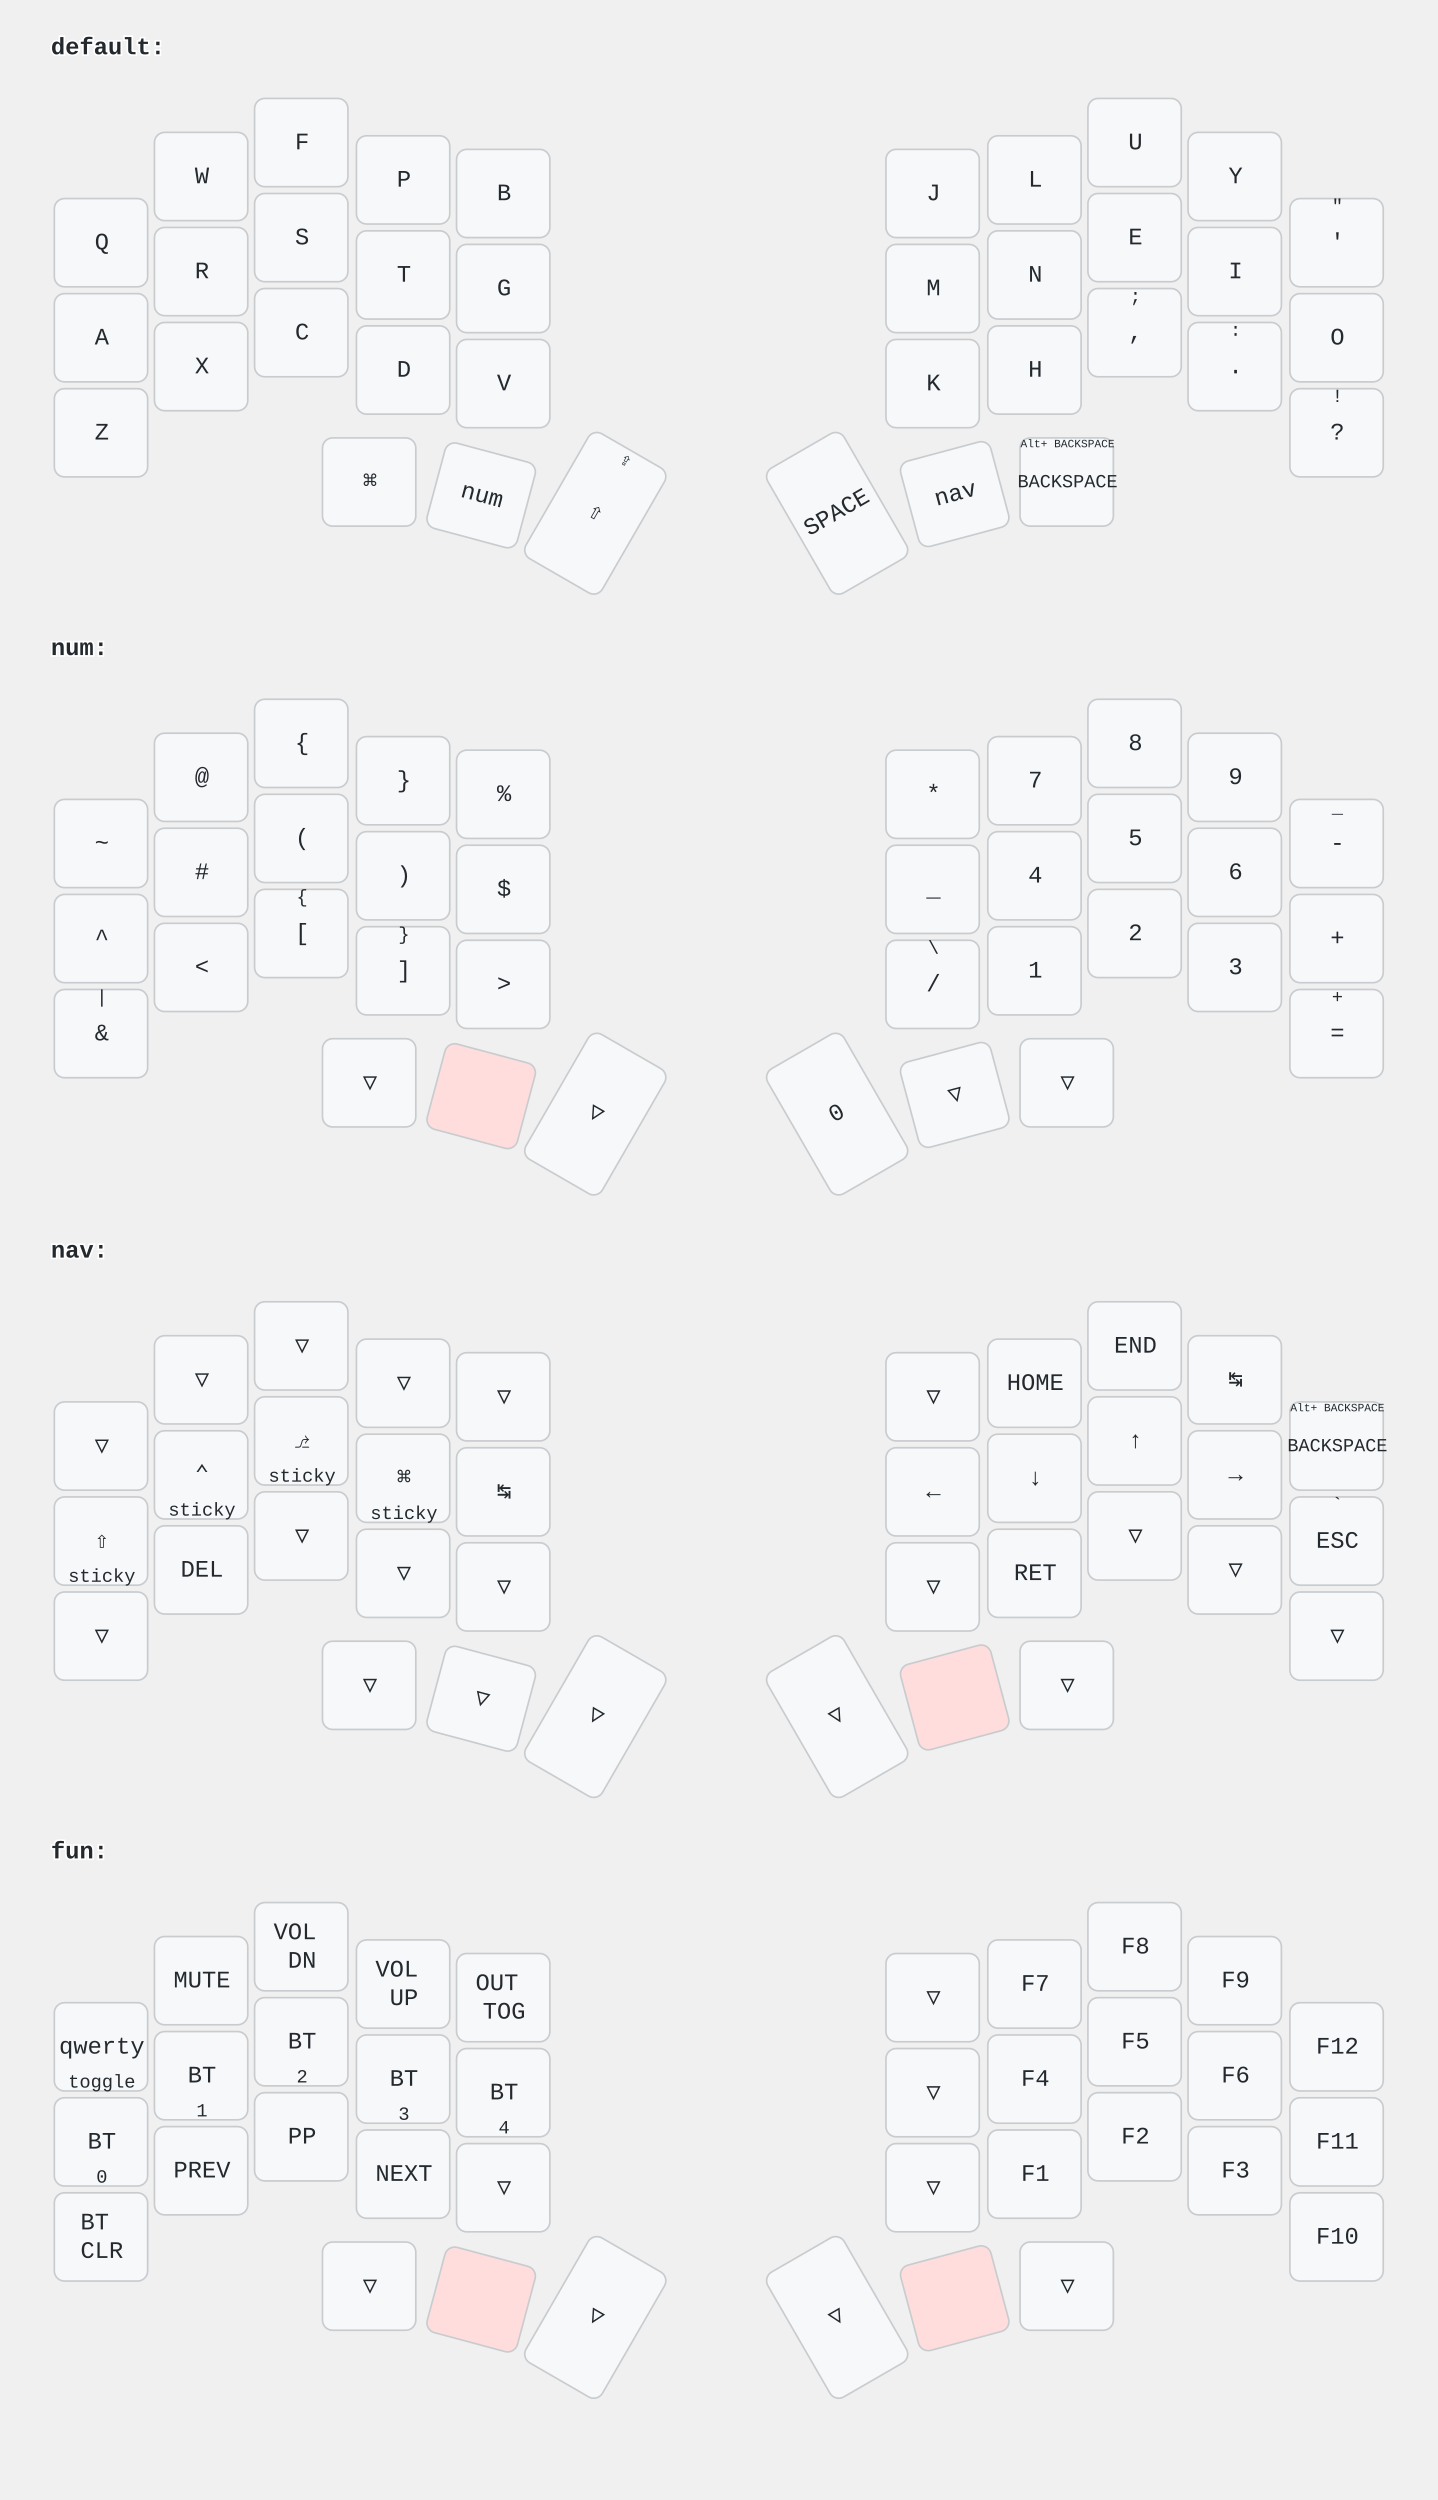
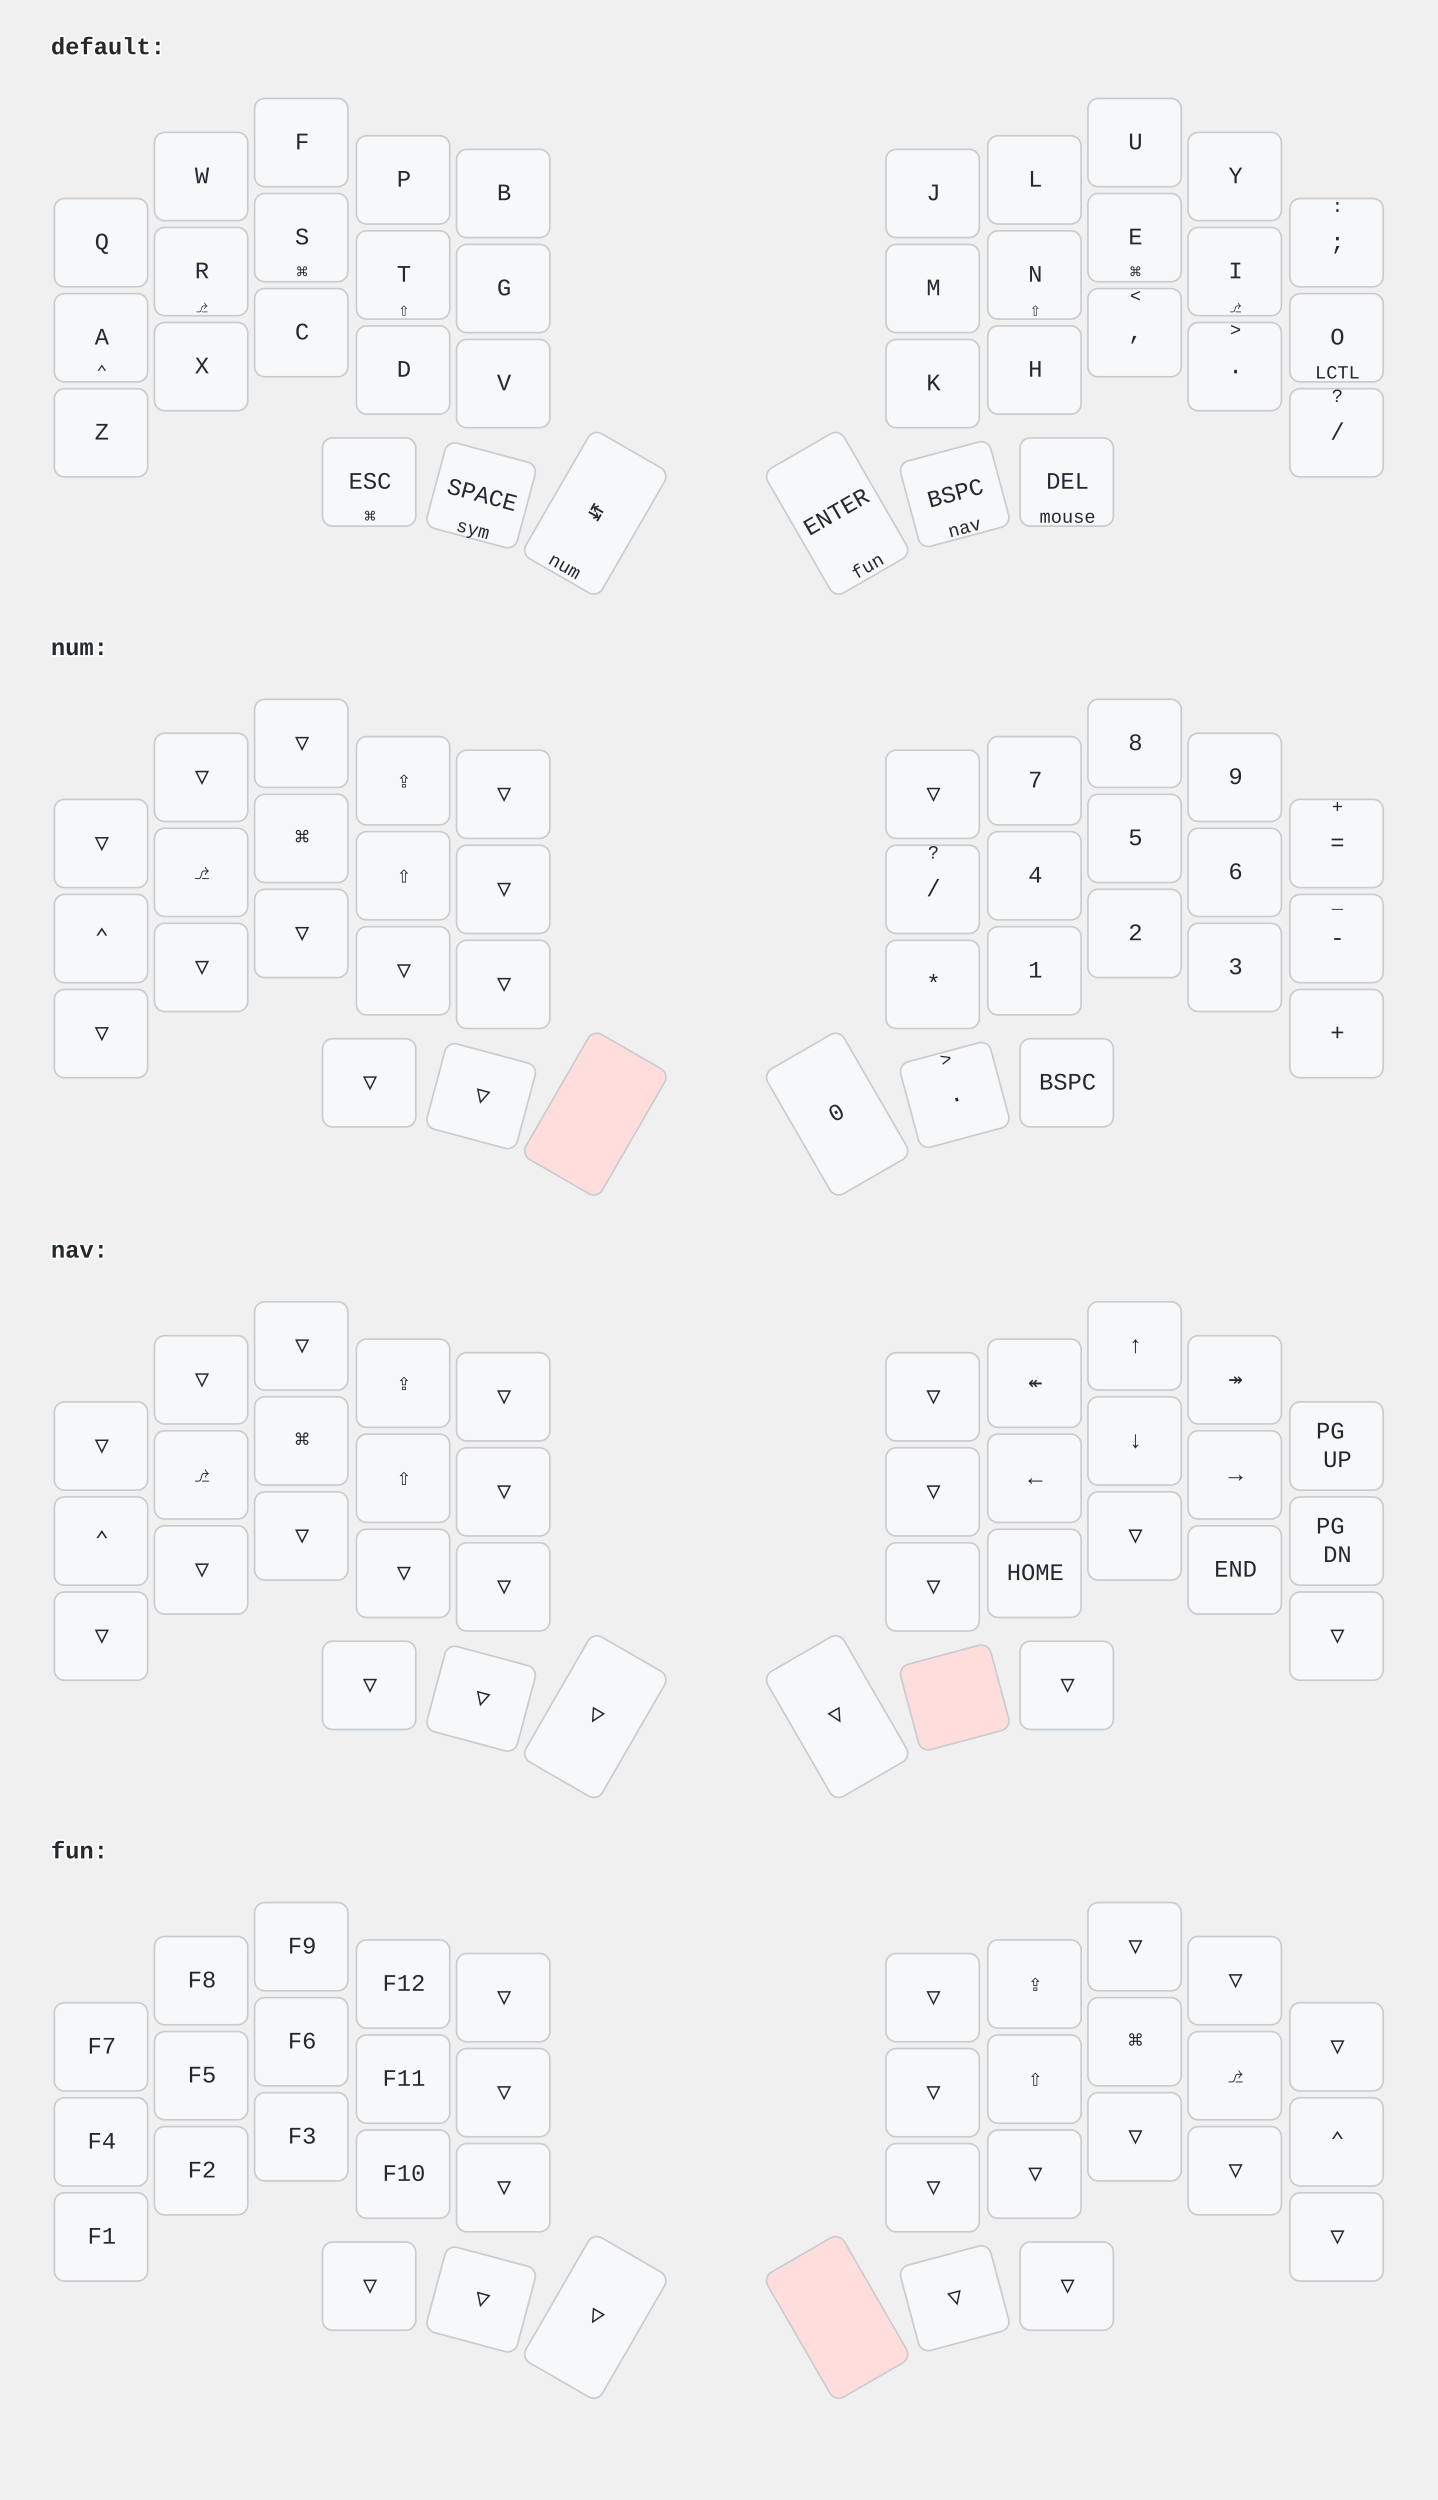
<svg xmlns="http://www.w3.org/2000/svg" width="847" height="1473" viewBox="0 0 847 1473" class="keymap">
  <style>/* font and background color specifications */
svg {
    font-family: SFMono-Regular,Consolas,Liberation Mono,Menlo,monospace;
    font-size: 14px;
    font-kerning: normal;
    text-rendering: optimizeLegibility;
    fill: #24292e;
}

/* default key styling */
rect {
    fill: #f6f8fa;
    stroke: #c9cccf;
    stroke-width: 1;
}

/* color accent for combo boxes */
rect.combo {
    fill: #cdf;
}

/* color accent for held keys */
rect.held, rect.combo.held {
    fill: #fdd;
}

/* color accent for ghost (optional) keys */
rect.ghost, rect.combo.ghost {
    fill: #ddd;
}

text {
    text-anchor: middle;
    dominant-baseline: middle;
}

/* styling for layer labels */
text.label {
    font-weight: bold;
    text-anchor: start;
    stroke: white;
    stroke-width: 2;
    paint-order: stroke;
}

/* styling for combo tap, and key hold/shifted label text */
text.combo, text.hold, text.shifted {
    font-size: 11px;
}

text.hold {
    text-anchor: middle;
    dominant-baseline: auto;
}

text.shifted {
    text-anchor: middle;
    dominant-baseline: hanging;
}

/* styling for hold/shifted label text in combo box */
text.combo.hold, text.combo.shifted {
    font-size: 8px;
}

/* styling for combo dendrons */
path {
    stroke-width: 1;
    stroke: gray;
    fill: none;
}
</style>
  <g transform="translate(30, 0)" class="layer-default">
-     <text x="0" y="28" class="label">default:</text>
+     <text x="0" y="28" class="label" id="default">default:</text>
    <g transform="translate(0, 56)">
      <g transform="translate(30, 87)" class="key keypos-0">
        <rect rx="6" ry="6" x="-28" y="-26" width="55" height="52" class="key" />
        <text x="0" y="0" class="key tap">Q</text>
      </g>
      <g transform="translate(89, 48)" class="key keypos-1">
        <rect rx="6" ry="6" x="-28" y="-26" width="55" height="52" class="key" />
        <text x="0" y="0" class="key tap">W</text>
      </g>
      <g transform="translate(148, 28)" class="key keypos-2">
        <rect rx="6" ry="6" x="-28" y="-26" width="55" height="52" class="key" />
        <text x="0" y="0" class="key tap">F</text>
      </g>
      <g transform="translate(208, 50)" class="key keypos-3">
        <rect rx="6" ry="6" x="-28" y="-26" width="55" height="52" class="key" />
        <text x="0" y="0" class="key tap">P</text>
      </g>
      <g transform="translate(267, 58)" class="key keypos-4">
        <rect rx="6" ry="6" x="-28" y="-26" width="55" height="52" class="key" />
        <text x="0" y="0" class="key tap">B</text>
      </g>
      <g transform="translate(520, 58)" class="key keypos-5">
        <rect rx="6" ry="6" x="-28" y="-26" width="55" height="52" class="key" />
        <text x="0" y="0" class="key tap">J</text>
      </g>
      <g transform="translate(580, 50)" class="key keypos-6">
        <rect rx="6" ry="6" x="-28" y="-26" width="55" height="52" class="key" />
        <text x="0" y="0" class="key tap">L</text>
      </g>
      <g transform="translate(639, 28)" class="key keypos-7">
        <rect rx="6" ry="6" x="-28" y="-26" width="55" height="52" class="key" />
        <text x="0" y="0" class="key tap">U</text>
      </g>
      <g transform="translate(698, 48)" class="key keypos-8">
        <rect rx="6" ry="6" x="-28" y="-26" width="55" height="52" class="key" />
        <text x="0" y="0" class="key tap">Y</text>
      </g>
      <g transform="translate(758, 87)" class="key keypos-9">
        <rect rx="6" ry="6" x="-28" y="-26" width="55" height="52" class="key" />
-         <text x="0" y="0" class="key tap">'</text>
-         <text x="0" y="-24" class="key shifted">"</text>
+         <text x="0" y="0" class="key tap">;</text>
+         <text x="0" y="-24" class="key shifted">:</text>
      </g>
      <g transform="translate(30, 143)" class="key keypos-10">
        <rect rx="6" ry="6" x="-28" y="-26" width="55" height="52" class="key" />
        <text x="0" y="0" class="key tap">A</text>
+         <text x="0" y="24" class="key hold">⌃</text>
      </g>
      <g transform="translate(89, 104)" class="key keypos-11">
        <rect rx="6" ry="6" x="-28" y="-26" width="55" height="52" class="key" />
        <text x="0" y="0" class="key tap">R</text>
+         <text x="0" y="24" class="key hold">⎇</text>
      </g>
      <g transform="translate(148, 84)" class="key keypos-12">
        <rect rx="6" ry="6" x="-28" y="-26" width="55" height="52" class="key" />
        <text x="0" y="0" class="key tap">S</text>
+         <text x="0" y="24" class="key hold">⌘</text>
      </g>
      <g transform="translate(208, 106)" class="key keypos-13">
        <rect rx="6" ry="6" x="-28" y="-26" width="55" height="52" class="key" />
        <text x="0" y="0" class="key tap">T</text>
+         <text x="0" y="24" class="key hold">⇧</text>
      </g>
      <g transform="translate(267, 114)" class="key keypos-14">
        <rect rx="6" ry="6" x="-28" y="-26" width="55" height="52" class="key" />
        <text x="0" y="0" class="key tap">G</text>
      </g>
      <g transform="translate(520, 114)" class="key keypos-15">
        <rect rx="6" ry="6" x="-28" y="-26" width="55" height="52" class="key" />
        <text x="0" y="0" class="key tap">M</text>
      </g>
      <g transform="translate(580, 106)" class="key keypos-16">
        <rect rx="6" ry="6" x="-28" y="-26" width="55" height="52" class="key" />
        <text x="0" y="0" class="key tap">N</text>
+         <text x="0" y="24" class="key hold">⇧</text>
      </g>
      <g transform="translate(639, 84)" class="key keypos-17">
        <rect rx="6" ry="6" x="-28" y="-26" width="55" height="52" class="key" />
        <text x="0" y="0" class="key tap">E</text>
+         <text x="0" y="24" class="key hold">⌘</text>
      </g>
      <g transform="translate(698, 104)" class="key keypos-18">
        <rect rx="6" ry="6" x="-28" y="-26" width="55" height="52" class="key" />
        <text x="0" y="0" class="key tap">I</text>
+         <text x="0" y="24" class="key hold">⎇</text>
      </g>
      <g transform="translate(758, 143)" class="key keypos-19">
        <rect rx="6" ry="6" x="-28" y="-26" width="55" height="52" class="key" />
        <text x="0" y="0" class="key tap">O</text>
+         <text x="0" y="24" class="key hold">LCTL</text>
      </g>
      <g transform="translate(30, 199)" class="key keypos-20">
        <rect rx="6" ry="6" x="-28" y="-26" width="55" height="52" class="key" />
        <text x="0" y="0" class="key tap">Z</text>
      </g>
      <g transform="translate(89, 160)" class="key keypos-21">
        <rect rx="6" ry="6" x="-28" y="-26" width="55" height="52" class="key" />
        <text x="0" y="0" class="key tap">X</text>
      </g>
      <g transform="translate(148, 140)" class="key keypos-22">
        <rect rx="6" ry="6" x="-28" y="-26" width="55" height="52" class="key" />
        <text x="0" y="0" class="key tap">C</text>
      </g>
      <g transform="translate(208, 162)" class="key keypos-23">
        <rect rx="6" ry="6" x="-28" y="-26" width="55" height="52" class="key" />
        <text x="0" y="0" class="key tap">D</text>
      </g>
      <g transform="translate(267, 170)" class="key keypos-24">
        <rect rx="6" ry="6" x="-28" y="-26" width="55" height="52" class="key" />
        <text x="0" y="0" class="key tap">V</text>
      </g>
      <g transform="translate(520, 170)" class="key keypos-25">
        <rect rx="6" ry="6" x="-28" y="-26" width="55" height="52" class="key" />
        <text x="0" y="0" class="key tap">K</text>
      </g>
      <g transform="translate(580, 162)" class="key keypos-26">
        <rect rx="6" ry="6" x="-28" y="-26" width="55" height="52" class="key" />
        <text x="0" y="0" class="key tap">H</text>
      </g>
      <g transform="translate(639, 140)" class="key keypos-27">
        <rect rx="6" ry="6" x="-28" y="-26" width="55" height="52" class="key" />
        <text x="0" y="0" class="key tap">,</text>
-         <text x="0" y="-24" class="key shifted">;</text>
+         <text x="0" y="-24" class="key shifted">&lt;</text>
      </g>
      <g transform="translate(698, 160)" class="key keypos-28">
        <rect rx="6" ry="6" x="-28" y="-26" width="55" height="52" class="key" />
        <text x="0" y="0" class="key tap">.</text>
-         <text x="0" y="-24" class="key shifted">:</text>
+         <text x="0" y="-24" class="key shifted">&gt;</text>
      </g>
      <g transform="translate(758, 199)" class="key keypos-29">
        <rect rx="6" ry="6" x="-28" y="-26" width="55" height="52" class="key" />
-         <text x="0" y="0" class="key tap">?</text>
-         <text x="0" y="-24" class="key shifted">!</text>
+         <text x="0" y="0" class="key tap">/</text>
+         <text x="0" y="-24" class="key shifted">?</text>
      </g>
      <g transform="translate(188, 228)" class="key keypos-30">
        <rect rx="6" ry="6" x="-28" y="-26" width="55" height="52" class="key" />
-         <text x="0" y="0" class="key tap">⌘</text>
+         <text x="0" y="0" class="key tap">ESC</text>
+         <text x="0" y="24" class="key hold">⌘</text>
      </g>
      <g transform="translate(254, 236) rotate(15.0)" class="key keypos-31">
        <rect rx="6" ry="6" x="-28" y="-26" width="55" height="52" class="key" />
-         <text x="0" y="0" class="key tap">num</text>
+         <text x="0" y="0" class="key tap">SPACE</text>
+         <text x="0" y="24" class="key hold">sym</text>
      </g>
      <g transform="translate(321, 246) rotate(30.0)" class="key keypos-32">
        <rect rx="6" ry="6" x="-26" y="-42" width="52" height="85" class="key" />
-         <text x="0" y="0" class="key tap">⇧</text>
-         <text x="0" y="-40" class="key shifted">⇪</text>
+         <text x="0" y="0" class="key tap">↹</text>
+         <a href="#num">
+           <text x="0" y="40" class="key hold layer-activator">num</text>
+         </a>
      </g>
      <g transform="translate(463, 246) rotate(-30.0)" class="key keypos-33">
        <rect rx="6" ry="6" x="-26" y="-42" width="52" height="85" class="key" />
-         <text x="0" y="0" class="key tap">SPACE</text>
+         <text x="0" y="0" class="key tap">ENTER</text>
+         <a href="#fun">
+           <text x="0" y="40" class="key hold layer-activator">fun</text>
+         </a>
      </g>
      <g transform="translate(533, 235) rotate(-15.0)" class="key keypos-34">
        <rect rx="6" ry="6" x="-28" y="-26" width="55" height="52" class="key" />
-         <text x="0" y="0" class="key tap">nav</text>
+         <text x="0" y="0" class="key tap">BSPC</text>
+         <a href="#nav">
+           <text x="0" y="24" class="key hold layer-activator">nav</text>
+         </a>
      </g>
      <g transform="translate(599, 228)" class="key keypos-35">
        <rect rx="6" ry="6" x="-28" y="-26" width="55" height="52" class="key" />
-         <text x="0" y="0" class="key tap">
-           <tspan style="font-size: 78%">BACKSPACE</tspan>
-         </text>
-         <text x="0" y="-24" class="key shifted">
-           <tspan style="font-size: 60%">Alt+ BACKSPACE</tspan>
-         </text>
+         <text x="0" y="0" class="key tap">DEL</text>
+         <text x="0" y="24" class="key hold">mouse</text>
      </g>
    </g>
  </g>
  <g transform="translate(30, 354)" class="layer-num">
-     <text x="0" y="28" class="label">num:</text>
+     <text x="0" y="28" class="label" id="num">num:</text>
    <g transform="translate(0, 56)">
-       <g transform="translate(30, 87)" class="key keypos-0">
-         <rect rx="6" ry="6" x="-28" y="-26" width="55" height="52" class="key" />
-         <text x="0" y="0" class="key tap">~</text>
-       </g>
-       <g transform="translate(89, 48)" class="key keypos-1">
-         <rect rx="6" ry="6" x="-28" y="-26" width="55" height="52" class="key" />
-         <text x="0" y="0" class="key tap">@</text>
-       </g>
-       <g transform="translate(148, 28)" class="key keypos-2">
-         <rect rx="6" ry="6" x="-28" y="-26" width="55" height="52" class="key" />
-         <text x="0" y="0" class="key tap">{</text>
+       <g transform="translate(30, 87)" class="key trans keypos-0">
+         <rect rx="6" ry="6" x="-28" y="-26" width="55" height="52" class="key trans" />
+         <text x="0" y="0" class="key trans tap">▽</text>
+       </g>
+       <g transform="translate(89, 48)" class="key trans keypos-1">
+         <rect rx="6" ry="6" x="-28" y="-26" width="55" height="52" class="key trans" />
+         <text x="0" y="0" class="key trans tap">▽</text>
+       </g>
+       <g transform="translate(148, 28)" class="key trans keypos-2">
+         <rect rx="6" ry="6" x="-28" y="-26" width="55" height="52" class="key trans" />
+         <text x="0" y="0" class="key trans tap">▽</text>
      </g>
      <g transform="translate(208, 50)" class="key keypos-3">
        <rect rx="6" ry="6" x="-28" y="-26" width="55" height="52" class="key" />
-         <text x="0" y="0" class="key tap">}</text>
-       </g>
-       <g transform="translate(267, 58)" class="key keypos-4">
-         <rect rx="6" ry="6" x="-28" y="-26" width="55" height="52" class="key" />
-         <text x="0" y="0" class="key tap">%</text>
-       </g>
-       <g transform="translate(520, 58)" class="key keypos-5">
-         <rect rx="6" ry="6" x="-28" y="-26" width="55" height="52" class="key" />
-         <text x="0" y="0" class="key tap">*</text>
+         <text x="0" y="0" class="key tap">⇪</text>
+       </g>
+       <g transform="translate(267, 58)" class="key trans keypos-4">
+         <rect rx="6" ry="6" x="-28" y="-26" width="55" height="52" class="key trans" />
+         <text x="0" y="0" class="key trans tap">▽</text>
+       </g>
+       <g transform="translate(520, 58)" class="key trans keypos-5">
+         <rect rx="6" ry="6" x="-28" y="-26" width="55" height="52" class="key trans" />
+         <text x="0" y="0" class="key trans tap">▽</text>
      </g>
      <g transform="translate(580, 50)" class="key keypos-6">
        <rect rx="6" ry="6" x="-28" y="-26" width="55" height="52" class="key" />
        <text x="0" y="0" class="key tap">7</text>
      </g>
      <g transform="translate(639, 28)" class="key keypos-7">
        <rect rx="6" ry="6" x="-28" y="-26" width="55" height="52" class="key" />
        <text x="0" y="0" class="key tap">8</text>
      </g>
      <g transform="translate(698, 48)" class="key keypos-8">
        <rect rx="6" ry="6" x="-28" y="-26" width="55" height="52" class="key" />
        <text x="0" y="0" class="key tap">9</text>
      </g>
      <g transform="translate(758, 87)" class="key keypos-9">
+         <rect rx="6" ry="6" x="-28" y="-26" width="55" height="52" class="key" />
+         <text x="0" y="0" class="key tap">=</text>
+         <text x="0" y="-24" class="key shifted">+</text>
+       </g>
+       <g transform="translate(30, 143)" class="key keypos-10">
+         <rect rx="6" ry="6" x="-28" y="-26" width="55" height="52" class="key" />
+         <text x="0" y="0" class="key tap">⌃</text>
+       </g>
+       <g transform="translate(89, 104)" class="key keypos-11">
+         <rect rx="6" ry="6" x="-28" y="-26" width="55" height="52" class="key" />
+         <text x="0" y="0" class="key tap">⎇</text>
+       </g>
+       <g transform="translate(148, 84)" class="key keypos-12">
+         <rect rx="6" ry="6" x="-28" y="-26" width="55" height="52" class="key" />
+         <text x="0" y="0" class="key tap">⌘</text>
+       </g>
+       <g transform="translate(208, 106)" class="key keypos-13">
+         <rect rx="6" ry="6" x="-28" y="-26" width="55" height="52" class="key" />
+         <text x="0" y="0" class="key tap">⇧</text>
+       </g>
+       <g transform="translate(267, 114)" class="key trans keypos-14">
+         <rect rx="6" ry="6" x="-28" y="-26" width="55" height="52" class="key trans" />
+         <text x="0" y="0" class="key trans tap">▽</text>
+       </g>
+       <g transform="translate(520, 114)" class="key keypos-15">
+         <rect rx="6" ry="6" x="-28" y="-26" width="55" height="52" class="key" />
+         <text x="0" y="0" class="key tap">/</text>
+         <text x="0" y="-24" class="key shifted">?</text>
+       </g>
+       <g transform="translate(580, 106)" class="key keypos-16">
+         <rect rx="6" ry="6" x="-28" y="-26" width="55" height="52" class="key" />
+         <text x="0" y="0" class="key tap">4</text>
+       </g>
+       <g transform="translate(639, 84)" class="key keypos-17">
+         <rect rx="6" ry="6" x="-28" y="-26" width="55" height="52" class="key" />
+         <text x="0" y="0" class="key tap">5</text>
+       </g>
+       <g transform="translate(698, 104)" class="key keypos-18">
+         <rect rx="6" ry="6" x="-28" y="-26" width="55" height="52" class="key" />
+         <text x="0" y="0" class="key tap">6</text>
+       </g>
+       <g transform="translate(758, 143)" class="key keypos-19">
        <rect rx="6" ry="6" x="-28" y="-26" width="55" height="52" class="key" />
        <text x="0" y="0" class="key tap">-</text>
        <text x="0" y="-24" class="key shifted">_</text>
      </g>
-       <g transform="translate(30, 143)" class="key keypos-10">
-         <rect rx="6" ry="6" x="-28" y="-26" width="55" height="52" class="key" />
-         <text x="0" y="0" class="key tap">^</text>
-       </g>
-       <g transform="translate(89, 104)" class="key keypos-11">
-         <rect rx="6" ry="6" x="-28" y="-26" width="55" height="52" class="key" />
-         <text x="0" y="0" class="key tap">#</text>
-       </g>
-       <g transform="translate(148, 84)" class="key keypos-12">
-         <rect rx="6" ry="6" x="-28" y="-26" width="55" height="52" class="key" />
-         <text x="0" y="0" class="key tap">(</text>
-       </g>
-       <g transform="translate(208, 106)" class="key keypos-13">
-         <rect rx="6" ry="6" x="-28" y="-26" width="55" height="52" class="key" />
-         <text x="0" y="0" class="key tap">)</text>
-       </g>
-       <g transform="translate(267, 114)" class="key keypos-14">
-         <rect rx="6" ry="6" x="-28" y="-26" width="55" height="52" class="key" />
-         <text x="0" y="0" class="key tap">$</text>
-       </g>
-       <g transform="translate(520, 114)" class="key keypos-15">
-         <rect rx="6" ry="6" x="-28" y="-26" width="55" height="52" class="key" />
-         <text x="0" y="0" class="key tap">_</text>
-       </g>
-       <g transform="translate(580, 106)" class="key keypos-16">
-         <rect rx="6" ry="6" x="-28" y="-26" width="55" height="52" class="key" />
-         <text x="0" y="0" class="key tap">4</text>
-       </g>
-       <g transform="translate(639, 84)" class="key keypos-17">
-         <rect rx="6" ry="6" x="-28" y="-26" width="55" height="52" class="key" />
-         <text x="0" y="0" class="key tap">5</text>
-       </g>
-       <g transform="translate(698, 104)" class="key keypos-18">
-         <rect rx="6" ry="6" x="-28" y="-26" width="55" height="52" class="key" />
-         <text x="0" y="0" class="key tap">6</text>
-       </g>
-       <g transform="translate(758, 143)" class="key keypos-19">
+       <g transform="translate(30, 199)" class="key trans keypos-20">
+         <rect rx="6" ry="6" x="-28" y="-26" width="55" height="52" class="key trans" />
+         <text x="0" y="0" class="key trans tap">▽</text>
+       </g>
+       <g transform="translate(89, 160)" class="key trans keypos-21">
+         <rect rx="6" ry="6" x="-28" y="-26" width="55" height="52" class="key trans" />
+         <text x="0" y="0" class="key trans tap">▽</text>
+       </g>
+       <g transform="translate(148, 140)" class="key trans keypos-22">
+         <rect rx="6" ry="6" x="-28" y="-26" width="55" height="52" class="key trans" />
+         <text x="0" y="0" class="key trans tap">▽</text>
+       </g>
+       <g transform="translate(208, 162)" class="key trans keypos-23">
+         <rect rx="6" ry="6" x="-28" y="-26" width="55" height="52" class="key trans" />
+         <text x="0" y="0" class="key trans tap">▽</text>
+       </g>
+       <g transform="translate(267, 170)" class="key trans keypos-24">
+         <rect rx="6" ry="6" x="-28" y="-26" width="55" height="52" class="key trans" />
+         <text x="0" y="0" class="key trans tap">▽</text>
+       </g>
+       <g transform="translate(520, 170)" class="key keypos-25">
+         <rect rx="6" ry="6" x="-28" y="-26" width="55" height="52" class="key" />
+         <text x="0" y="0" class="key tap">*</text>
+       </g>
+       <g transform="translate(580, 162)" class="key keypos-26">
+         <rect rx="6" ry="6" x="-28" y="-26" width="55" height="52" class="key" />
+         <text x="0" y="0" class="key tap">1</text>
+       </g>
+       <g transform="translate(639, 140)" class="key keypos-27">
+         <rect rx="6" ry="6" x="-28" y="-26" width="55" height="52" class="key" />
+         <text x="0" y="0" class="key tap">2</text>
+       </g>
+       <g transform="translate(698, 160)" class="key keypos-28">
+         <rect rx="6" ry="6" x="-28" y="-26" width="55" height="52" class="key" />
+         <text x="0" y="0" class="key tap">3</text>
+       </g>
+       <g transform="translate(758, 199)" class="key keypos-29">
        <rect rx="6" ry="6" x="-28" y="-26" width="55" height="52" class="key" />
        <text x="0" y="0" class="key tap">+</text>
      </g>
-       <g transform="translate(30, 199)" class="key keypos-20">
-         <rect rx="6" ry="6" x="-28" y="-26" width="55" height="52" class="key" />
-         <text x="0" y="0" class="key tap">&amp;</text>
-         <text x="0" y="-24" class="key shifted">|</text>
-       </g>
-       <g transform="translate(89, 160)" class="key keypos-21">
-         <rect rx="6" ry="6" x="-28" y="-26" width="55" height="52" class="key" />
-         <text x="0" y="0" class="key tap">&lt;</text>
-       </g>
-       <g transform="translate(148, 140)" class="key keypos-22">
-         <rect rx="6" ry="6" x="-28" y="-26" width="55" height="52" class="key" />
-         <text x="0" y="0" class="key tap">[</text>
-         <text x="0" y="-24" class="key shifted">{</text>
-       </g>
-       <g transform="translate(208, 162)" class="key keypos-23">
-         <rect rx="6" ry="6" x="-28" y="-26" width="55" height="52" class="key" />
-         <text x="0" y="0" class="key tap">]</text>
-         <text x="0" y="-24" class="key shifted">}</text>
-       </g>
-       <g transform="translate(267, 170)" class="key keypos-24">
-         <rect rx="6" ry="6" x="-28" y="-26" width="55" height="52" class="key" />
-         <text x="0" y="0" class="key tap">&gt;</text>
-       </g>
-       <g transform="translate(520, 170)" class="key keypos-25">
-         <rect rx="6" ry="6" x="-28" y="-26" width="55" height="52" class="key" />
-         <text x="0" y="0" class="key tap">/</text>
-         <text x="0" y="-24" class="key shifted">\</text>
-       </g>
-       <g transform="translate(580, 162)" class="key keypos-26">
-         <rect rx="6" ry="6" x="-28" y="-26" width="55" height="52" class="key" />
-         <text x="0" y="0" class="key tap">1</text>
-       </g>
-       <g transform="translate(639, 140)" class="key keypos-27">
-         <rect rx="6" ry="6" x="-28" y="-26" width="55" height="52" class="key" />
-         <text x="0" y="0" class="key tap">2</text>
-       </g>
-       <g transform="translate(698, 160)" class="key keypos-28">
-         <rect rx="6" ry="6" x="-28" y="-26" width="55" height="52" class="key" />
-         <text x="0" y="0" class="key tap">3</text>
-       </g>
-       <g transform="translate(758, 199)" class="key keypos-29">
-         <rect rx="6" ry="6" x="-28" y="-26" width="55" height="52" class="key" />
-         <text x="0" y="0" class="key tap">=</text>
-         <text x="0" y="-24" class="key shifted">+</text>
-       </g>
      <g transform="translate(188, 228)" class="key trans keypos-30">
        <rect rx="6" ry="6" x="-28" y="-26" width="55" height="52" class="key trans" />
        <text x="0" y="0" class="key trans tap">▽</text>
      </g>
-       <g transform="translate(254, 236) rotate(15.0)" class="key held keypos-31">
-         <rect rx="6" ry="6" x="-28" y="-26" width="55" height="52" class="key held" />
-       </g>
-       <g transform="translate(321, 246) rotate(30.0)" class="key trans keypos-32">
-         <rect rx="6" ry="6" x="-26" y="-42" width="52" height="85" class="key trans" />
-         <text x="0" y="0" class="key trans tap">▽</text>
+       <g transform="translate(254, 236) rotate(15.0)" class="key trans keypos-31">
+         <rect rx="6" ry="6" x="-28" y="-26" width="55" height="52" class="key trans" />
+         <text x="0" y="0" class="key trans tap">▽</text>
+       </g>
+       <g transform="translate(321, 246) rotate(30.0)" class="key held keypos-32">
+         <rect rx="6" ry="6" x="-26" y="-42" width="52" height="85" class="key held" />
      </g>
      <g transform="translate(463, 246) rotate(-30.0)" class="key keypos-33">
        <rect rx="6" ry="6" x="-26" y="-42" width="52" height="85" class="key" />
        <text x="0" y="0" class="key tap">0</text>
      </g>
-       <g transform="translate(533, 235) rotate(-15.0)" class="key trans keypos-34">
-         <rect rx="6" ry="6" x="-28" y="-26" width="55" height="52" class="key trans" />
-         <text x="0" y="0" class="key trans tap">▽</text>
-       </g>
-       <g transform="translate(599, 228)" class="key trans keypos-35">
-         <rect rx="6" ry="6" x="-28" y="-26" width="55" height="52" class="key trans" />
-         <text x="0" y="0" class="key trans tap">▽</text>
+       <g transform="translate(533, 235) rotate(-15.0)" class="key keypos-34">
+         <rect rx="6" ry="6" x="-28" y="-26" width="55" height="52" class="key" />
+         <text x="0" y="0" class="key tap">.</text>
+         <text x="0" y="-24" class="key shifted">&gt;</text>
+       </g>
+       <g transform="translate(599, 228)" class="key keypos-35">
+         <rect rx="6" ry="6" x="-28" y="-26" width="55" height="52" class="key" />
+         <text x="0" y="0" class="key tap">BSPC</text>
      </g>
    </g>
  </g>
  <g transform="translate(30, 709)" class="layer-nav">
-     <text x="0" y="28" class="label">nav:</text>
+     <text x="0" y="28" class="label" id="nav">nav:</text>
    <g transform="translate(0, 56)">
      <g transform="translate(30, 87)" class="key trans keypos-0">
        <rect rx="6" ry="6" x="-28" y="-26" width="55" height="52" class="key trans" />
        <text x="0" y="0" class="key trans tap">▽</text>
      </g>
      <g transform="translate(89, 48)" class="key trans keypos-1">
        <rect rx="6" ry="6" x="-28" y="-26" width="55" height="52" class="key trans" />
        <text x="0" y="0" class="key trans tap">▽</text>
      </g>
      <g transform="translate(148, 28)" class="key trans keypos-2">
        <rect rx="6" ry="6" x="-28" y="-26" width="55" height="52" class="key trans" />
        <text x="0" y="0" class="key trans tap">▽</text>
      </g>
-       <g transform="translate(208, 50)" class="key trans keypos-3">
-         <rect rx="6" ry="6" x="-28" y="-26" width="55" height="52" class="key trans" />
-         <text x="0" y="0" class="key trans tap">▽</text>
+       <g transform="translate(208, 50)" class="key keypos-3">
+         <rect rx="6" ry="6" x="-28" y="-26" width="55" height="52" class="key" />
+         <text x="0" y="0" class="key tap">⇪</text>
      </g>
      <g transform="translate(267, 58)" class="key trans keypos-4">
        <rect rx="6" ry="6" x="-28" y="-26" width="55" height="52" class="key trans" />
        <text x="0" y="0" class="key trans tap">▽</text>
      </g>
      <g transform="translate(520, 58)" class="key trans keypos-5">
        <rect rx="6" ry="6" x="-28" y="-26" width="55" height="52" class="key trans" />
        <text x="0" y="0" class="key trans tap">▽</text>
      </g>
      <g transform="translate(580, 50)" class="key keypos-6">
        <rect rx="6" ry="6" x="-28" y="-26" width="55" height="52" class="key" />
+         <text x="0" y="0" class="key tap">↞</text>
+       </g>
+       <g transform="translate(639, 28)" class="key keypos-7">
+         <rect rx="6" ry="6" x="-28" y="-26" width="55" height="52" class="key" />
+         <text x="0" y="0" class="key tap">↑</text>
+       </g>
+       <g transform="translate(698, 48)" class="key keypos-8">
+         <rect rx="6" ry="6" x="-28" y="-26" width="55" height="52" class="key" />
+         <text x="0" y="0" class="key tap">↠</text>
+       </g>
+       <g transform="translate(758, 87)" class="key keypos-9">
+         <rect rx="6" ry="6" x="-28" y="-26" width="55" height="52" class="key" />
+         <text x="0" y="0" class="key tap">
+           <tspan x="0" dy="-0.6em">PG</tspan>
+           <tspan x="0" dy="1.2em">UP</tspan>
+         </text>
+       </g>
+       <g transform="translate(30, 143)" class="key keypos-10">
+         <rect rx="6" ry="6" x="-28" y="-26" width="55" height="52" class="key" />
+         <text x="0" y="0" class="key tap">⌃</text>
+       </g>
+       <g transform="translate(89, 104)" class="key keypos-11">
+         <rect rx="6" ry="6" x="-28" y="-26" width="55" height="52" class="key" />
+         <text x="0" y="0" class="key tap">⎇</text>
+       </g>
+       <g transform="translate(148, 84)" class="key keypos-12">
+         <rect rx="6" ry="6" x="-28" y="-26" width="55" height="52" class="key" />
+         <text x="0" y="0" class="key tap">⌘</text>
+       </g>
+       <g transform="translate(208, 106)" class="key keypos-13">
+         <rect rx="6" ry="6" x="-28" y="-26" width="55" height="52" class="key" />
+         <text x="0" y="0" class="key tap">⇧</text>
+       </g>
+       <g transform="translate(267, 114)" class="key trans keypos-14">
+         <rect rx="6" ry="6" x="-28" y="-26" width="55" height="52" class="key trans" />
+         <text x="0" y="0" class="key trans tap">▽</text>
+       </g>
+       <g transform="translate(520, 114)" class="key trans keypos-15">
+         <rect rx="6" ry="6" x="-28" y="-26" width="55" height="52" class="key trans" />
+         <text x="0" y="0" class="key trans tap">▽</text>
+       </g>
+       <g transform="translate(580, 106)" class="key keypos-16">
+         <rect rx="6" ry="6" x="-28" y="-26" width="55" height="52" class="key" />
+         <text x="0" y="0" class="key tap">←</text>
+       </g>
+       <g transform="translate(639, 84)" class="key keypos-17">
+         <rect rx="6" ry="6" x="-28" y="-26" width="55" height="52" class="key" />
+         <text x="0" y="0" class="key tap">↓</text>
+       </g>
+       <g transform="translate(698, 104)" class="key keypos-18">
+         <rect rx="6" ry="6" x="-28" y="-26" width="55" height="52" class="key" />
+         <text x="0" y="0" class="key tap">→</text>
+       </g>
+       <g transform="translate(758, 143)" class="key keypos-19">
+         <rect rx="6" ry="6" x="-28" y="-26" width="55" height="52" class="key" />
+         <text x="0" y="0" class="key tap">
+           <tspan x="0" dy="-0.6em">PG</tspan>
+           <tspan x="0" dy="1.2em">DN</tspan>
+         </text>
+       </g>
+       <g transform="translate(30, 199)" class="key trans keypos-20">
+         <rect rx="6" ry="6" x="-28" y="-26" width="55" height="52" class="key trans" />
+         <text x="0" y="0" class="key trans tap">▽</text>
+       </g>
+       <g transform="translate(89, 160)" class="key trans keypos-21">
+         <rect rx="6" ry="6" x="-28" y="-26" width="55" height="52" class="key trans" />
+         <text x="0" y="0" class="key trans tap">▽</text>
+       </g>
+       <g transform="translate(148, 140)" class="key trans keypos-22">
+         <rect rx="6" ry="6" x="-28" y="-26" width="55" height="52" class="key trans" />
+         <text x="0" y="0" class="key trans tap">▽</text>
+       </g>
+       <g transform="translate(208, 162)" class="key trans keypos-23">
+         <rect rx="6" ry="6" x="-28" y="-26" width="55" height="52" class="key trans" />
+         <text x="0" y="0" class="key trans tap">▽</text>
+       </g>
+       <g transform="translate(267, 170)" class="key trans keypos-24">
+         <rect rx="6" ry="6" x="-28" y="-26" width="55" height="52" class="key trans" />
+         <text x="0" y="0" class="key trans tap">▽</text>
+       </g>
+       <g transform="translate(520, 170)" class="key trans keypos-25">
+         <rect rx="6" ry="6" x="-28" y="-26" width="55" height="52" class="key trans" />
+         <text x="0" y="0" class="key trans tap">▽</text>
+       </g>
+       <g transform="translate(580, 162)" class="key keypos-26">
+         <rect rx="6" ry="6" x="-28" y="-26" width="55" height="52" class="key" />
        <text x="0" y="0" class="key tap">HOME</text>
      </g>
-       <g transform="translate(639, 28)" class="key keypos-7">
+       <g transform="translate(639, 140)" class="key trans keypos-27">
+         <rect rx="6" ry="6" x="-28" y="-26" width="55" height="52" class="key trans" />
+         <text x="0" y="0" class="key trans tap">▽</text>
+       </g>
+       <g transform="translate(698, 160)" class="key keypos-28">
        <rect rx="6" ry="6" x="-28" y="-26" width="55" height="52" class="key" />
        <text x="0" y="0" class="key tap">END</text>
-       </g>
-       <g transform="translate(698, 48)" class="key keypos-8">
-         <rect rx="6" ry="6" x="-28" y="-26" width="55" height="52" class="key" />
-         <text x="0" y="0" class="key tap">↹</text>
-       </g>
-       <g transform="translate(758, 87)" class="key keypos-9">
-         <rect rx="6" ry="6" x="-28" y="-26" width="55" height="52" class="key" />
-         <text x="0" y="0" class="key tap">
-           <tspan style="font-size: 78%">BACKSPACE</tspan>
-         </text>
-         <text x="0" y="-24" class="key shifted">
-           <tspan style="font-size: 60%">Alt+ BACKSPACE</tspan>
-         </text>
-       </g>
-       <g transform="translate(30, 143)" class="key keypos-10">
-         <rect rx="6" ry="6" x="-28" y="-26" width="55" height="52" class="key" />
-         <text x="0" y="0" class="key tap">⇧</text>
-         <text x="0" y="24" class="key hold">sticky</text>
-       </g>
-       <g transform="translate(89, 104)" class="key keypos-11">
-         <rect rx="6" ry="6" x="-28" y="-26" width="55" height="52" class="key" />
-         <text x="0" y="0" class="key tap">⌃</text>
-         <text x="0" y="24" class="key hold">sticky</text>
-       </g>
-       <g transform="translate(148, 84)" class="key keypos-12">
-         <rect rx="6" ry="6" x="-28" y="-26" width="55" height="52" class="key" />
-         <text x="0" y="0" class="key tap">⎇</text>
-         <text x="0" y="24" class="key hold">sticky</text>
-       </g>
-       <g transform="translate(208, 106)" class="key keypos-13">
-         <rect rx="6" ry="6" x="-28" y="-26" width="55" height="52" class="key" />
-         <text x="0" y="0" class="key tap">⌘</text>
-         <text x="0" y="24" class="key hold">sticky</text>
-       </g>
-       <g transform="translate(267, 114)" class="key keypos-14">
-         <rect rx="6" ry="6" x="-28" y="-26" width="55" height="52" class="key" />
-         <text x="0" y="0" class="key tap">↹</text>
-       </g>
-       <g transform="translate(520, 114)" class="key keypos-15">
-         <rect rx="6" ry="6" x="-28" y="-26" width="55" height="52" class="key" />
-         <text x="0" y="0" class="key tap">←</text>
-       </g>
-       <g transform="translate(580, 106)" class="key keypos-16">
-         <rect rx="6" ry="6" x="-28" y="-26" width="55" height="52" class="key" />
-         <text x="0" y="0" class="key tap">↓</text>
-       </g>
-       <g transform="translate(639, 84)" class="key keypos-17">
-         <rect rx="6" ry="6" x="-28" y="-26" width="55" height="52" class="key" />
-         <text x="0" y="0" class="key tap">↑</text>
-       </g>
-       <g transform="translate(698, 104)" class="key keypos-18">
-         <rect rx="6" ry="6" x="-28" y="-26" width="55" height="52" class="key" />
-         <text x="0" y="0" class="key tap">→</text>
-       </g>
-       <g transform="translate(758, 143)" class="key keypos-19">
-         <rect rx="6" ry="6" x="-28" y="-26" width="55" height="52" class="key" />
-         <text x="0" y="0" class="key tap">ESC</text>
-         <text x="0" y="-24" class="key shifted">`</text>
-       </g>
-       <g transform="translate(30, 199)" class="key trans keypos-20">
-         <rect rx="6" ry="6" x="-28" y="-26" width="55" height="52" class="key trans" />
-         <text x="0" y="0" class="key trans tap">▽</text>
-       </g>
-       <g transform="translate(89, 160)" class="key keypos-21">
-         <rect rx="6" ry="6" x="-28" y="-26" width="55" height="52" class="key" />
-         <text x="0" y="0" class="key tap">DEL</text>
-       </g>
-       <g transform="translate(148, 140)" class="key trans keypos-22">
-         <rect rx="6" ry="6" x="-28" y="-26" width="55" height="52" class="key trans" />
-         <text x="0" y="0" class="key trans tap">▽</text>
-       </g>
-       <g transform="translate(208, 162)" class="key trans keypos-23">
-         <rect rx="6" ry="6" x="-28" y="-26" width="55" height="52" class="key trans" />
-         <text x="0" y="0" class="key trans tap">▽</text>
-       </g>
-       <g transform="translate(267, 170)" class="key trans keypos-24">
-         <rect rx="6" ry="6" x="-28" y="-26" width="55" height="52" class="key trans" />
-         <text x="0" y="0" class="key trans tap">▽</text>
-       </g>
-       <g transform="translate(520, 170)" class="key trans keypos-25">
-         <rect rx="6" ry="6" x="-28" y="-26" width="55" height="52" class="key trans" />
-         <text x="0" y="0" class="key trans tap">▽</text>
-       </g>
-       <g transform="translate(580, 162)" class="key keypos-26">
-         <rect rx="6" ry="6" x="-28" y="-26" width="55" height="52" class="key" />
-         <text x="0" y="0" class="key tap">RET</text>
-       </g>
-       <g transform="translate(639, 140)" class="key trans keypos-27">
-         <rect rx="6" ry="6" x="-28" y="-26" width="55" height="52" class="key trans" />
-         <text x="0" y="0" class="key trans tap">▽</text>
-       </g>
-       <g transform="translate(698, 160)" class="key trans keypos-28">
-         <rect rx="6" ry="6" x="-28" y="-26" width="55" height="52" class="key trans" />
-         <text x="0" y="0" class="key trans tap">▽</text>
      </g>
      <g transform="translate(758, 199)" class="key trans keypos-29">
        <rect rx="6" ry="6" x="-28" y="-26" width="55" height="52" class="key trans" />
        <text x="0" y="0" class="key trans tap">▽</text>
      </g>
      <g transform="translate(188, 228)" class="key trans keypos-30">
        <rect rx="6" ry="6" x="-28" y="-26" width="55" height="52" class="key trans" />
        <text x="0" y="0" class="key trans tap">▽</text>
      </g>
      <g transform="translate(254, 236) rotate(15.0)" class="key trans keypos-31">
        <rect rx="6" ry="6" x="-28" y="-26" width="55" height="52" class="key trans" />
        <text x="0" y="0" class="key trans tap">▽</text>
      </g>
      <g transform="translate(321, 246) rotate(30.0)" class="key trans keypos-32">
        <rect rx="6" ry="6" x="-26" y="-42" width="52" height="85" class="key trans" />
        <text x="0" y="0" class="key trans tap">▽</text>
      </g>
      <g transform="translate(463, 246) rotate(-30.0)" class="key trans keypos-33">
        <rect rx="6" ry="6" x="-26" y="-42" width="52" height="85" class="key trans" />
        <text x="0" y="0" class="key trans tap">▽</text>
      </g>
      <g transform="translate(533, 235) rotate(-15.0)" class="key held keypos-34">
        <rect rx="6" ry="6" x="-28" y="-26" width="55" height="52" class="key held" />
      </g>
      <g transform="translate(599, 228)" class="key trans keypos-35">
        <rect rx="6" ry="6" x="-28" y="-26" width="55" height="52" class="key trans" />
        <text x="0" y="0" class="key trans tap">▽</text>
      </g>
    </g>
  </g>
  <g transform="translate(30, 1063)" class="layer-fun">
-     <text x="0" y="28" class="label">fun:</text>
+     <text x="0" y="28" class="label" id="fun">fun:</text>
    <g transform="translate(0, 56)">
      <g transform="translate(30, 87)" class="key keypos-0">
        <rect rx="6" ry="6" x="-28" y="-26" width="55" height="52" class="key" />
-         <text x="0" y="0" class="key tap">qwerty</text>
-         <text x="0" y="24" class="key hold">toggle</text>
+         <text x="0" y="0" class="key tap">F7</text>
      </g>
      <g transform="translate(89, 48)" class="key keypos-1">
        <rect rx="6" ry="6" x="-28" y="-26" width="55" height="52" class="key" />
-         <text x="0" y="0" class="key tap">MUTE</text>
+         <text x="0" y="0" class="key tap">F8</text>
      </g>
      <g transform="translate(148, 28)" class="key keypos-2">
        <rect rx="6" ry="6" x="-28" y="-26" width="55" height="52" class="key" />
-         <text x="0" y="0" class="key tap">
-           <tspan x="0" dy="-0.6em">VOL</tspan>
-           <tspan x="0" dy="1.2em">DN</tspan>
-         </text>
+         <text x="0" y="0" class="key tap">F9</text>
      </g>
      <g transform="translate(208, 50)" class="key keypos-3">
        <rect rx="6" ry="6" x="-28" y="-26" width="55" height="52" class="key" />
-         <text x="0" y="0" class="key tap">
-           <tspan x="0" dy="-0.6em">VOL</tspan>
-           <tspan x="0" dy="1.2em">UP</tspan>
-         </text>
-       </g>
-       <g transform="translate(267, 58)" class="key keypos-4">
-         <rect rx="6" ry="6" x="-28" y="-26" width="55" height="52" class="key" />
-         <text x="0" y="0" class="key tap">
-           <tspan x="0" dy="-0.6em">OUT</tspan>
-           <tspan x="0" dy="1.2em">TOG</tspan>
-         </text>
+         <text x="0" y="0" class="key tap">F12</text>
+       </g>
+       <g transform="translate(267, 58)" class="key trans keypos-4">
+         <rect rx="6" ry="6" x="-28" y="-26" width="55" height="52" class="key trans" />
+         <text x="0" y="0" class="key trans tap">▽</text>
      </g>
      <g transform="translate(520, 58)" class="key trans keypos-5">
        <rect rx="6" ry="6" x="-28" y="-26" width="55" height="52" class="key trans" />
        <text x="0" y="0" class="key trans tap">▽</text>
      </g>
      <g transform="translate(580, 50)" class="key keypos-6">
        <rect rx="6" ry="6" x="-28" y="-26" width="55" height="52" class="key" />
-         <text x="0" y="0" class="key tap">F7</text>
-       </g>
-       <g transform="translate(639, 28)" class="key keypos-7">
-         <rect rx="6" ry="6" x="-28" y="-26" width="55" height="52" class="key" />
-         <text x="0" y="0" class="key tap">F8</text>
-       </g>
-       <g transform="translate(698, 48)" class="key keypos-8">
-         <rect rx="6" ry="6" x="-28" y="-26" width="55" height="52" class="key" />
-         <text x="0" y="0" class="key tap">F9</text>
-       </g>
-       <g transform="translate(758, 87)" class="key keypos-9">
-         <rect rx="6" ry="6" x="-28" y="-26" width="55" height="52" class="key" />
-         <text x="0" y="0" class="key tap">F12</text>
+         <text x="0" y="0" class="key tap">⇪</text>
+       </g>
+       <g transform="translate(639, 28)" class="key trans keypos-7">
+         <rect rx="6" ry="6" x="-28" y="-26" width="55" height="52" class="key trans" />
+         <text x="0" y="0" class="key trans tap">▽</text>
+       </g>
+       <g transform="translate(698, 48)" class="key trans keypos-8">
+         <rect rx="6" ry="6" x="-28" y="-26" width="55" height="52" class="key trans" />
+         <text x="0" y="0" class="key trans tap">▽</text>
+       </g>
+       <g transform="translate(758, 87)" class="key trans keypos-9">
+         <rect rx="6" ry="6" x="-28" y="-26" width="55" height="52" class="key trans" />
+         <text x="0" y="0" class="key trans tap">▽</text>
      </g>
      <g transform="translate(30, 143)" class="key keypos-10">
        <rect rx="6" ry="6" x="-28" y="-26" width="55" height="52" class="key" />
-         <text x="0" y="0" class="key tap">BT</text>
-         <text x="0" y="24" class="key hold">0</text>
+         <text x="0" y="0" class="key tap">F4</text>
      </g>
      <g transform="translate(89, 104)" class="key keypos-11">
        <rect rx="6" ry="6" x="-28" y="-26" width="55" height="52" class="key" />
-         <text x="0" y="0" class="key tap">BT</text>
-         <text x="0" y="24" class="key hold">1</text>
+         <text x="0" y="0" class="key tap">F5</text>
      </g>
      <g transform="translate(148, 84)" class="key keypos-12">
        <rect rx="6" ry="6" x="-28" y="-26" width="55" height="52" class="key" />
-         <text x="0" y="0" class="key tap">BT</text>
-         <text x="0" y="24" class="key hold">2</text>
+         <text x="0" y="0" class="key tap">F6</text>
      </g>
      <g transform="translate(208, 106)" class="key keypos-13">
        <rect rx="6" ry="6" x="-28" y="-26" width="55" height="52" class="key" />
-         <text x="0" y="0" class="key tap">BT</text>
-         <text x="0" y="24" class="key hold">3</text>
-       </g>
-       <g transform="translate(267, 114)" class="key keypos-14">
-         <rect rx="6" ry="6" x="-28" y="-26" width="55" height="52" class="key" />
-         <text x="0" y="0" class="key tap">BT</text>
-         <text x="0" y="24" class="key hold">4</text>
+         <text x="0" y="0" class="key tap">F11</text>
+       </g>
+       <g transform="translate(267, 114)" class="key trans keypos-14">
+         <rect rx="6" ry="6" x="-28" y="-26" width="55" height="52" class="key trans" />
+         <text x="0" y="0" class="key trans tap">▽</text>
      </g>
      <g transform="translate(520, 114)" class="key trans keypos-15">
        <rect rx="6" ry="6" x="-28" y="-26" width="55" height="52" class="key trans" />
        <text x="0" y="0" class="key trans tap">▽</text>
      </g>
      <g transform="translate(580, 106)" class="key keypos-16">
        <rect rx="6" ry="6" x="-28" y="-26" width="55" height="52" class="key" />
-         <text x="0" y="0" class="key tap">F4</text>
+         <text x="0" y="0" class="key tap">⇧</text>
      </g>
      <g transform="translate(639, 84)" class="key keypos-17">
        <rect rx="6" ry="6" x="-28" y="-26" width="55" height="52" class="key" />
-         <text x="0" y="0" class="key tap">F5</text>
+         <text x="0" y="0" class="key tap">⌘</text>
      </g>
      <g transform="translate(698, 104)" class="key keypos-18">
        <rect rx="6" ry="6" x="-28" y="-26" width="55" height="52" class="key" />
-         <text x="0" y="0" class="key tap">F6</text>
+         <text x="0" y="0" class="key tap">⎇</text>
      </g>
      <g transform="translate(758, 143)" class="key keypos-19">
        <rect rx="6" ry="6" x="-28" y="-26" width="55" height="52" class="key" />
-         <text x="0" y="0" class="key tap">F11</text>
+         <text x="0" y="0" class="key tap">⌃</text>
      </g>
      <g transform="translate(30, 199)" class="key keypos-20">
        <rect rx="6" ry="6" x="-28" y="-26" width="55" height="52" class="key" />
-         <text x="0" y="0" class="key tap">
-           <tspan x="0" dy="-0.6em">BT</tspan>
-           <tspan x="0" dy="1.2em">CLR</tspan>
-         </text>
+         <text x="0" y="0" class="key tap">F1</text>
      </g>
      <g transform="translate(89, 160)" class="key keypos-21">
        <rect rx="6" ry="6" x="-28" y="-26" width="55" height="52" class="key" />
-         <text x="0" y="0" class="key tap">PREV</text>
+         <text x="0" y="0" class="key tap">F2</text>
      </g>
      <g transform="translate(148, 140)" class="key keypos-22">
        <rect rx="6" ry="6" x="-28" y="-26" width="55" height="52" class="key" />
-         <text x="0" y="0" class="key tap">PP</text>
+         <text x="0" y="0" class="key tap">F3</text>
      </g>
      <g transform="translate(208, 162)" class="key keypos-23">
        <rect rx="6" ry="6" x="-28" y="-26" width="55" height="52" class="key" />
-         <text x="0" y="0" class="key tap">NEXT</text>
+         <text x="0" y="0" class="key tap">F10</text>
      </g>
      <g transform="translate(267, 170)" class="key trans keypos-24">
        <rect rx="6" ry="6" x="-28" y="-26" width="55" height="52" class="key trans" />
        <text x="0" y="0" class="key trans tap">▽</text>
      </g>
      <g transform="translate(520, 170)" class="key trans keypos-25">
        <rect rx="6" ry="6" x="-28" y="-26" width="55" height="52" class="key trans" />
        <text x="0" y="0" class="key trans tap">▽</text>
      </g>
-       <g transform="translate(580, 162)" class="key keypos-26">
-         <rect rx="6" ry="6" x="-28" y="-26" width="55" height="52" class="key" />
-         <text x="0" y="0" class="key tap">F1</text>
-       </g>
-       <g transform="translate(639, 140)" class="key keypos-27">
-         <rect rx="6" ry="6" x="-28" y="-26" width="55" height="52" class="key" />
-         <text x="0" y="0" class="key tap">F2</text>
-       </g>
-       <g transform="translate(698, 160)" class="key keypos-28">
-         <rect rx="6" ry="6" x="-28" y="-26" width="55" height="52" class="key" />
-         <text x="0" y="0" class="key tap">F3</text>
-       </g>
-       <g transform="translate(758, 199)" class="key keypos-29">
-         <rect rx="6" ry="6" x="-28" y="-26" width="55" height="52" class="key" />
-         <text x="0" y="0" class="key tap">F10</text>
+       <g transform="translate(580, 162)" class="key trans keypos-26">
+         <rect rx="6" ry="6" x="-28" y="-26" width="55" height="52" class="key trans" />
+         <text x="0" y="0" class="key trans tap">▽</text>
+       </g>
+       <g transform="translate(639, 140)" class="key trans keypos-27">
+         <rect rx="6" ry="6" x="-28" y="-26" width="55" height="52" class="key trans" />
+         <text x="0" y="0" class="key trans tap">▽</text>
+       </g>
+       <g transform="translate(698, 160)" class="key trans keypos-28">
+         <rect rx="6" ry="6" x="-28" y="-26" width="55" height="52" class="key trans" />
+         <text x="0" y="0" class="key trans tap">▽</text>
+       </g>
+       <g transform="translate(758, 199)" class="key trans keypos-29">
+         <rect rx="6" ry="6" x="-28" y="-26" width="55" height="52" class="key trans" />
+         <text x="0" y="0" class="key trans tap">▽</text>
      </g>
      <g transform="translate(188, 228)" class="key trans keypos-30">
        <rect rx="6" ry="6" x="-28" y="-26" width="55" height="52" class="key trans" />
        <text x="0" y="0" class="key trans tap">▽</text>
      </g>
-       <g transform="translate(254, 236) rotate(15.0)" class="key held keypos-31">
-         <rect rx="6" ry="6" x="-28" y="-26" width="55" height="52" class="key held" />
+       <g transform="translate(254, 236) rotate(15.0)" class="key trans keypos-31">
+         <rect rx="6" ry="6" x="-28" y="-26" width="55" height="52" class="key trans" />
+         <text x="0" y="0" class="key trans tap">▽</text>
      </g>
      <g transform="translate(321, 246) rotate(30.0)" class="key trans keypos-32">
        <rect rx="6" ry="6" x="-26" y="-42" width="52" height="85" class="key trans" />
        <text x="0" y="0" class="key trans tap">▽</text>
      </g>
-       <g transform="translate(463, 246) rotate(-30.0)" class="key trans keypos-33">
-         <rect rx="6" ry="6" x="-26" y="-42" width="52" height="85" class="key trans" />
-         <text x="0" y="0" class="key trans tap">▽</text>
-       </g>
-       <g transform="translate(533, 235) rotate(-15.0)" class="key held keypos-34">
-         <rect rx="6" ry="6" x="-28" y="-26" width="55" height="52" class="key held" />
+       <g transform="translate(463, 246) rotate(-30.0)" class="key held keypos-33">
+         <rect rx="6" ry="6" x="-26" y="-42" width="52" height="85" class="key held" />
+       </g>
+       <g transform="translate(533, 235) rotate(-15.0)" class="key trans keypos-34">
+         <rect rx="6" ry="6" x="-28" y="-26" width="55" height="52" class="key trans" />
+         <text x="0" y="0" class="key trans tap">▽</text>
      </g>
      <g transform="translate(599, 228)" class="key trans keypos-35">
        <rect rx="6" ry="6" x="-28" y="-26" width="55" height="52" class="key trans" />
        <text x="0" y="0" class="key trans tap">▽</text>
      </g>
    </g>
  </g>
</svg>
